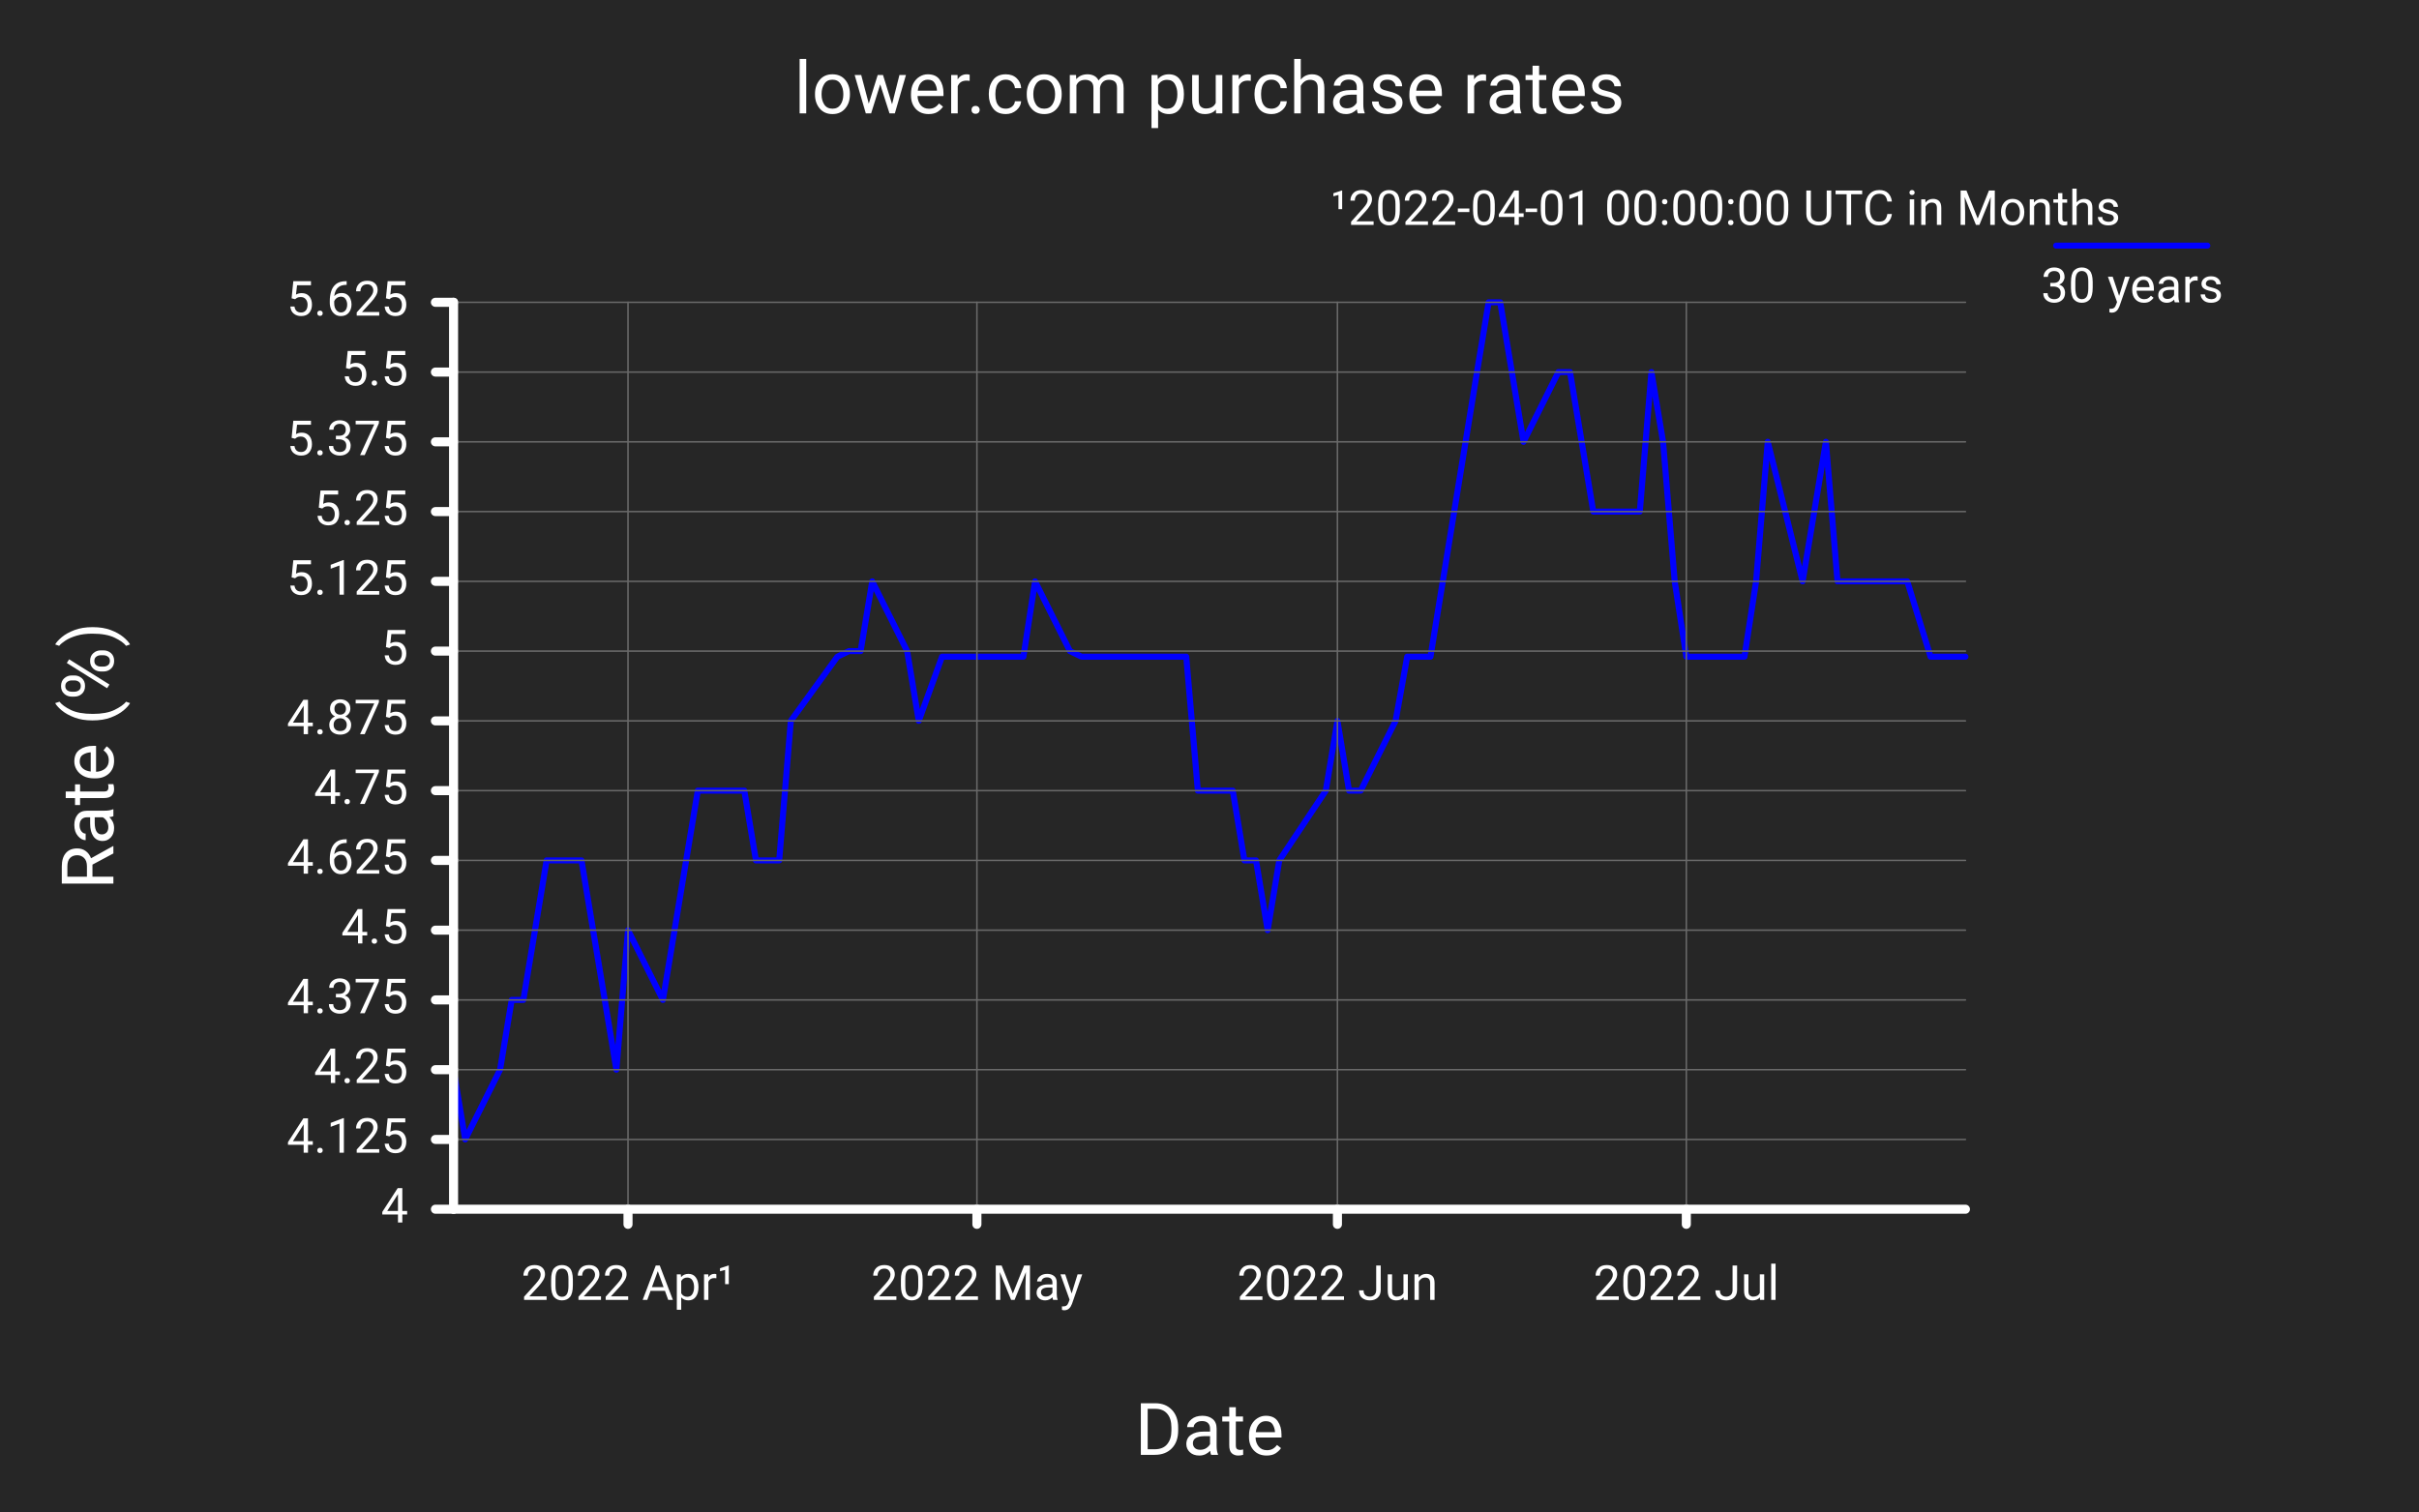
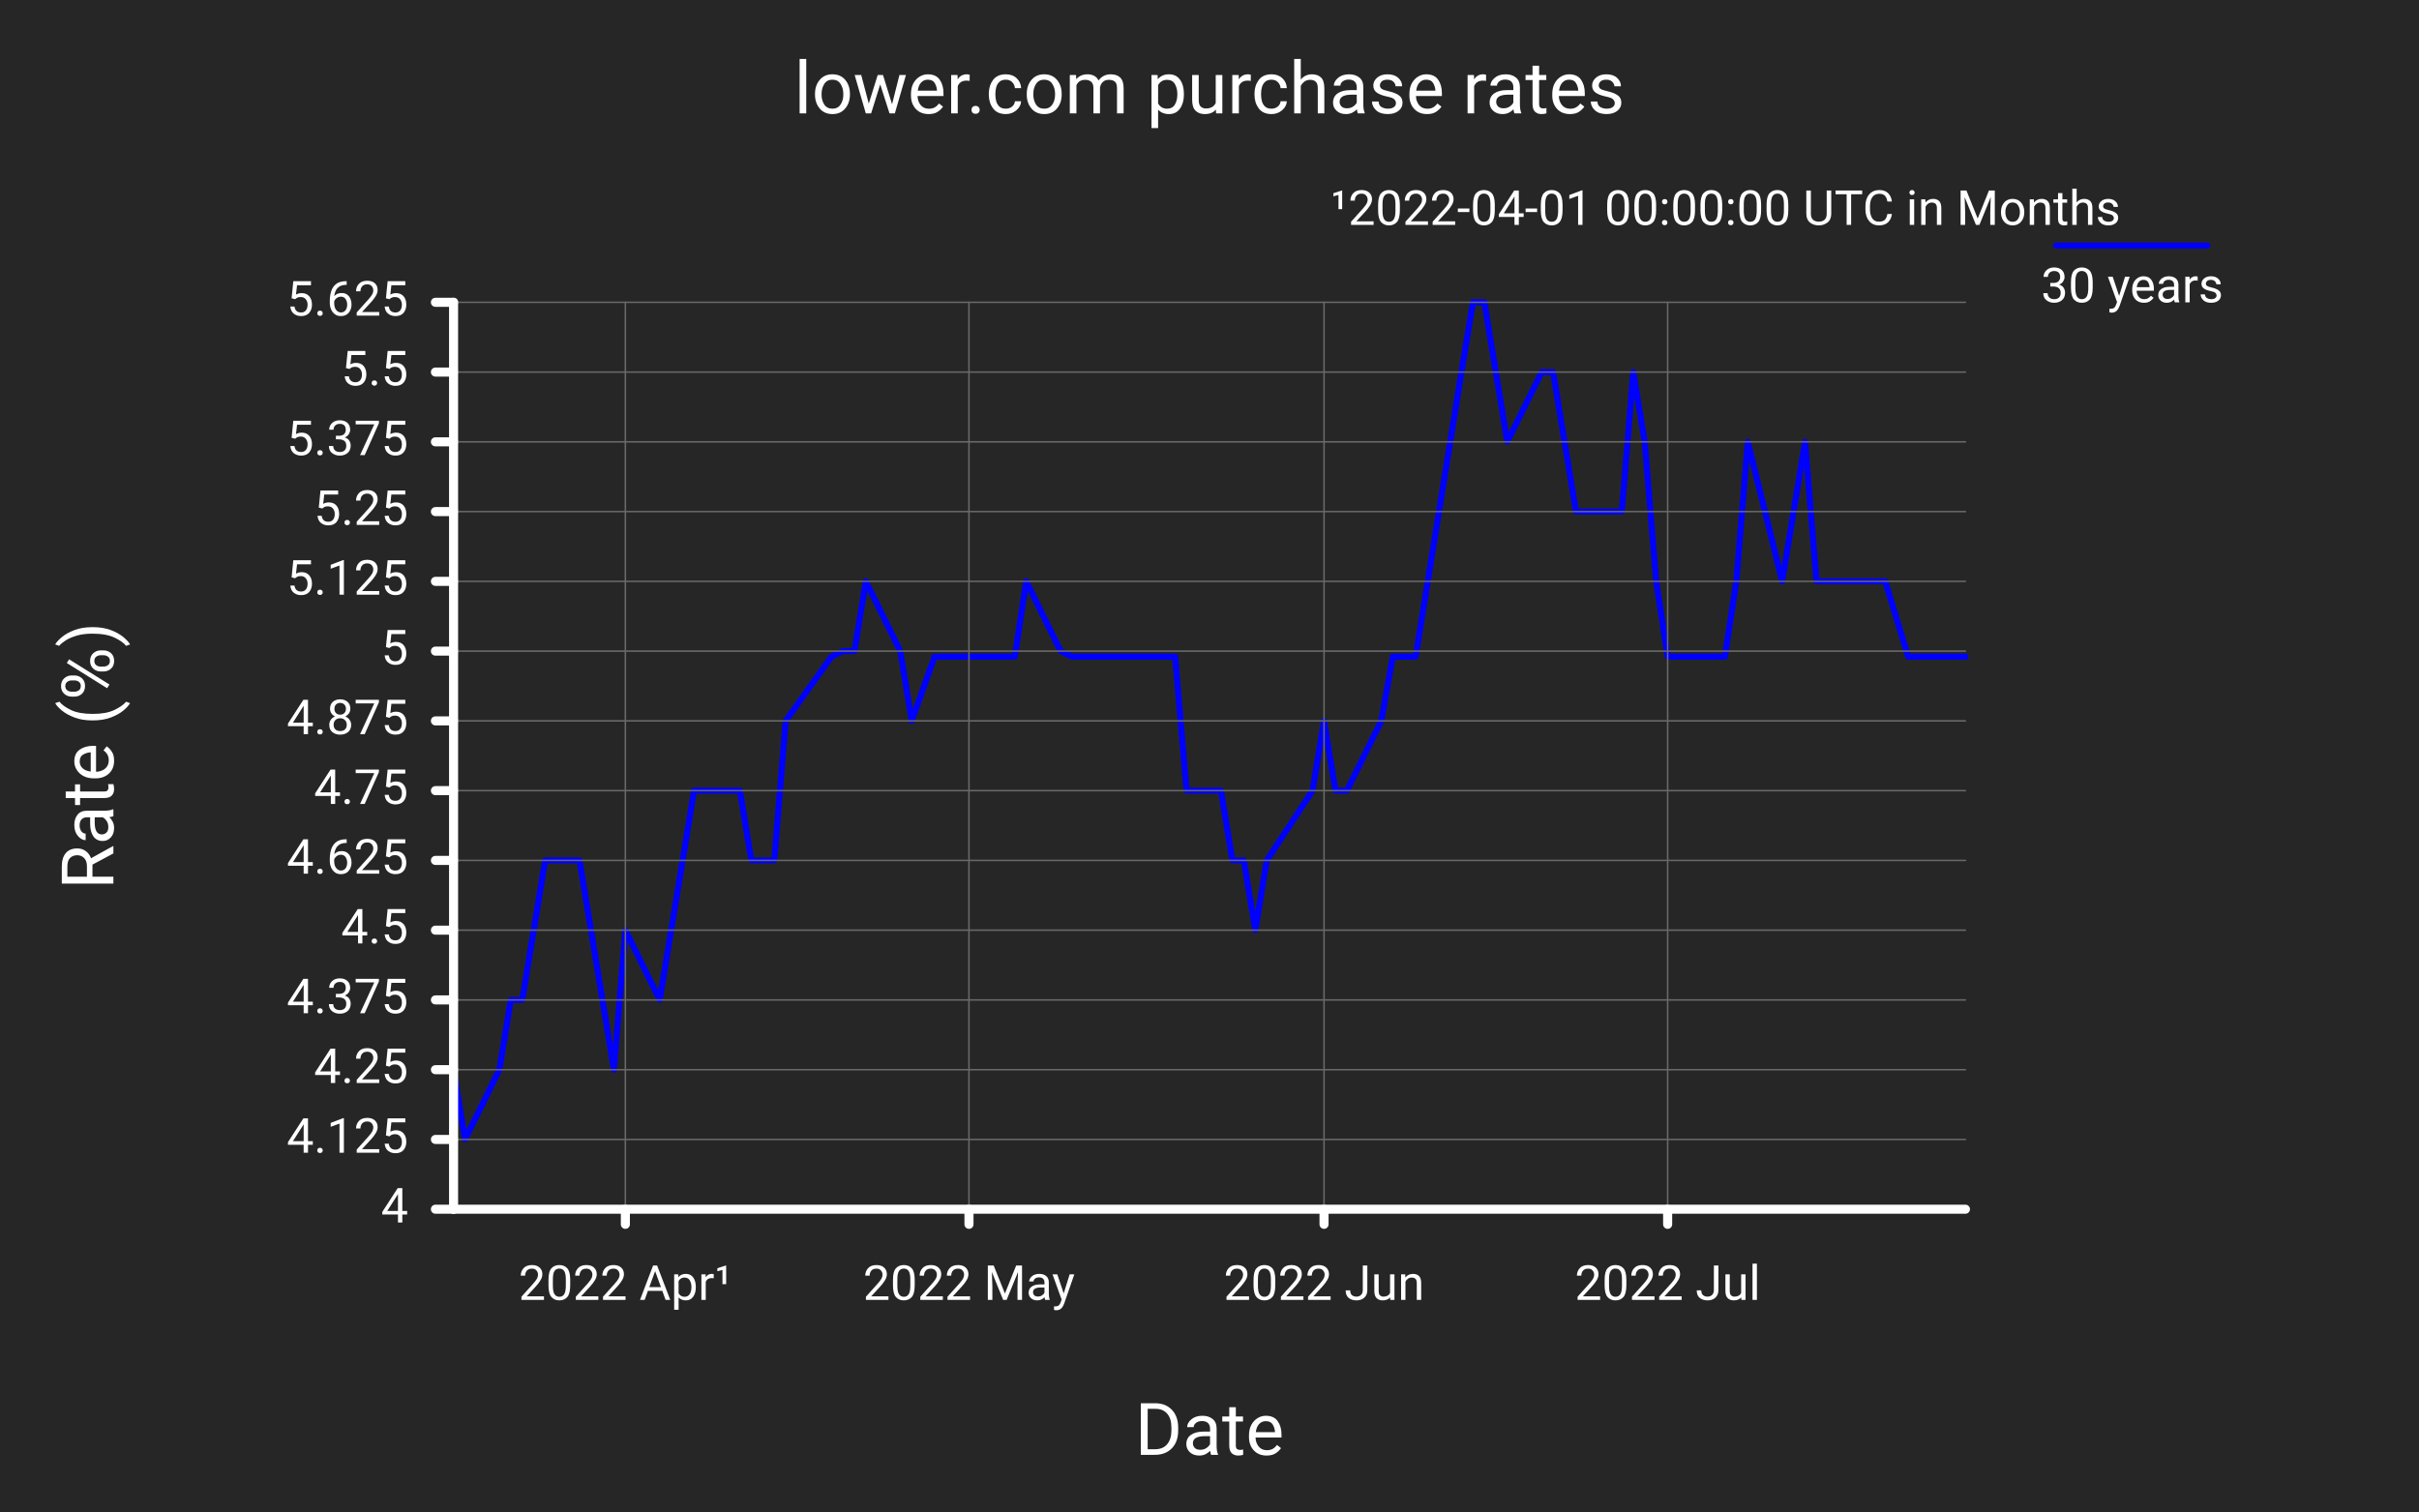
<svg xmlns="http://www.w3.org/2000/svg" class="poloto" width="800" height="500" viewBox="0 0 800 500">
  <style>.poloto{stroke-linecap:round;stroke-linejoin:round;font-family:Roboto,sans-serif;font-size:16px;}.poloto_background{fill:#262626;}.poloto_scatter{stroke-width:7}.poloto_tick_line{stroke:dimgray;stroke-width:0.5}.poloto_line{stroke-width:2}.poloto_text{fill: white;}.poloto_axis_lines{stroke: white;stroke-width:3;fill:none;stroke-dasharray:none}.poloto_title{font-size:24px;dominant-baseline:start;text-anchor:middle;}.poloto_xname{font-size:24px;dominant-baseline:start;text-anchor:middle;}.poloto_yname{font-size:24px;dominant-baseline:start;text-anchor:middle;}.poloto0stroke{stroke:blue;}.poloto1stroke{stroke:red;}.poloto2stroke{stroke:green;}.poloto3stroke{stroke:gold;}.poloto4stroke{stroke:aqua;}.poloto5stroke{stroke:lime;}.poloto6stroke{stroke:orange;}.poloto7stroke{stroke:chocolate;}.poloto0fill{fill:blue;}.poloto1fill{fill:red;}.poloto2fill{fill:green;}.poloto3fill{fill:gold;}.poloto4fill{fill:aqua;}.poloto5fill{fill:lime;}.poloto6fill{fill:orange;}.poloto7fill{fill:chocolate;}</style>
  <circle r="1e5" class="poloto_background" />
  <text class="poloto_text poloto_legend_text" x="675" y="100">30 years</text>
  <line class="poloto_line poloto_legend_icon poloto0stroke poloto0legend" stroke="black" x1="680" x2="730" y1="81.25" y2="81.25" />
-   <path class="poloto_line poloto0stroke" fill="none" stroke="black" d=" M 150.00 353.85 L 153.85 376.92 L 165.38 353.85 L 169.23 330.77 L 173.08 330.77 L 173.08 330.77 L 180.77 284.62 L 192.31 284.62 L 196.15 307.69 L 200.00 330.77 L 203.85 353.85 L 207.69 307.69 L 219.23 330.77 L 223.08 307.69 L 226.92 284.62 L 230.77 261.54 L 234.62 261.54 L 246.15 261.54 L 250.00 284.62 L 253.85 284.62 L 257.69 284.62 L 261.54 238.46 L 276.92 217.23 L 280.77 215.38 L 284.62 215.38 L 288.46 192.31 L 300.00 215.38 L 303.85 238.46 L 311.54 217.23 L 315.38 217.23 L 326.92 217.23 L 330.77 217.23 L 334.62 217.23 L 338.46 217.23 L 342.31 192.31 L 353.85 215.38 L 357.69 217.23 L 357.69 217.23 L 361.54 217.23 L 365.38 217.23 L 369.23 217.23 L 380.77 217.23 L 384.62 217.23 L 388.46 217.23 L 388.46 217.23 L 392.31 217.23 L 396.15 261.54 L 407.69 261.54 L 411.54 284.62 L 415.38 284.62 L 419.23 307.69 L 423.08 284.62 L 438.46 261.54 L 442.31 238.46 L 446.15 261.54 L 450.00 261.54 L 461.54 238.46 L 465.38 217.23 L 469.23 217.23 L 473.08 217.23 L 488.46 123.08 L 492.31 100.00 L 496.15 100.00 L 500.00 123.08 L 503.85 146.15 L 515.38 123.08 L 519.23 123.08 L 523.08 146.15 L 526.92 169.23 L 542.31 169.23 L 546.15 123.08 L 550.00 146.15 L 553.85 192.31 L 557.69 217.23 L 573.08 217.23 L 576.92 217.23 L 580.77 192.31 L 584.62 146.15 L 596.15 192.31 L 603.85 146.15 L 607.69 192.31 L 623.08 192.31 L 623.08 192.31 L 623.08 192.31 L 623.08 192.31 L 623.08 192.31 L 630.77 192.31 L 630.77 192.31 L 630.77 192.31 L 630.77 192.31 L 630.77 192.31 L 630.77 192.31 L 638.46 217.23 L 650.00 217.23" />
+   <path class="poloto_line poloto0stroke" fill="none" stroke="black" d=" M 150.00 353.85 L 153.79 376.92 L 165.15 353.85 L 168.94 330.77 L 172.73 330.77 L 172.73 330.77 L 180.30 284.62 L 191.67 284.62 L 195.45 307.69 L 199.24 330.77 L 203.03 353.85 L 206.82 307.69 L 218.18 330.77 L 221.97 307.69 L 225.76 284.62 L 229.55 261.54 L 233.33 261.54 L 244.70 261.54 L 248.48 284.62 L 252.27 284.62 L 256.06 284.62 L 259.85 238.46 L 275.00 217.23 L 278.79 215.38 L 282.58 215.38 L 286.36 192.31 L 297.73 215.38 L 301.52 238.46 L 309.09 217.23 L 312.88 217.23 L 324.24 217.23 L 328.03 217.23 L 331.82 217.23 L 335.61 217.23 L 339.39 192.31 L 350.76 215.38 L 354.55 217.23 L 354.55 217.23 L 358.33 217.23 L 362.12 217.23 L 365.91 217.23 L 377.27 217.23 L 381.06 217.23 L 384.85 217.23 L 384.85 217.23 L 388.64 217.23 L 392.42 261.54 L 403.79 261.54 L 407.58 284.62 L 411.36 284.62 L 415.15 307.69 L 418.94 284.62 L 434.09 261.54 L 437.88 238.46 L 441.67 261.54 L 445.45 261.54 L 456.82 238.46 L 460.61 217.23 L 464.39 217.23 L 468.18 217.23 L 483.33 123.08 L 487.12 100.00 L 490.91 100.00 L 494.70 123.08 L 498.48 146.15 L 509.85 123.08 L 513.64 123.08 L 517.42 146.15 L 521.21 169.23 L 536.36 169.23 L 540.15 123.08 L 543.94 146.15 L 547.73 192.31 L 551.52 217.23 L 566.67 217.23 L 570.45 217.23 L 574.24 192.31 L 578.03 146.15 L 589.39 192.31 L 596.97 146.15 L 600.76 192.31 L 615.91 192.31 L 615.91 192.31 L 615.91 192.31 L 615.91 192.31 L 615.91 192.31 L 623.48 192.31 L 623.48 192.31 L 623.48 192.31 L 623.48 192.31 L 623.48 192.31 L 623.48 192.31 L 631.06 217.23 L 642.42 217.23 L 650.00 217.23" />
  <text class="poloto_labels poloto_text poloto_title" x="400" y="37.5">lower.com purchase rates</text>
  <text class="poloto_labels poloto_text poloto_xname" x="400" y="481.25">Date</text>
  <text class="poloto_labels poloto_text poloto_yname" transform="rotate(-90,37.5,250)" x="37.5" y="250">Rate (%)</text>
  <text class="poloto_tick_labels poloto_text" dominant-baseline="middle" text-anchor="start" x="150" y="70" />
  <line class="poloto_axis_lines" stroke="black" x1="150" x2="144" y1="400" y2="400" />
  <line class="poloto_tick_line" stroke="black" x1="150" x2="650" y1="400" y2="400" />
  <text class="poloto_tick_labels poloto_text" dominant-baseline="middle" text-anchor="end" x="135" y="400">4</text>
  <line class="poloto_axis_lines" stroke="black" x1="150" x2="144" y1="376.923" y2="376.923" />
  <line class="poloto_tick_line" stroke="black" x1="150" x2="650" y1="376.923" y2="376.923" />
  <text class="poloto_tick_labels poloto_text" dominant-baseline="middle" text-anchor="end" x="135" y="376.923">4.125</text>
  <line class="poloto_axis_lines" stroke="black" x1="150" x2="144" y1="353.846" y2="353.846" />
  <line class="poloto_tick_line" stroke="black" x1="150" x2="650" y1="353.846" y2="353.846" />
  <text class="poloto_tick_labels poloto_text" dominant-baseline="middle" text-anchor="end" x="135" y="353.846">4.25</text>
  <line class="poloto_axis_lines" stroke="black" x1="150" x2="144" y1="330.769" y2="330.769" />
  <line class="poloto_tick_line" stroke="black" x1="150" x2="650" y1="330.769" y2="330.769" />
  <text class="poloto_tick_labels poloto_text" dominant-baseline="middle" text-anchor="end" x="135" y="330.769">4.375</text>
  <line class="poloto_axis_lines" stroke="black" x1="150" x2="144" y1="307.692" y2="307.692" />
  <line class="poloto_tick_line" stroke="black" x1="150" x2="650" y1="307.692" y2="307.692" />
  <text class="poloto_tick_labels poloto_text" dominant-baseline="middle" text-anchor="end" x="135" y="307.692">4.5</text>
  <line class="poloto_axis_lines" stroke="black" x1="150" x2="144" y1="284.615" y2="284.615" />
  <line class="poloto_tick_line" stroke="black" x1="150" x2="650" y1="284.615" y2="284.615" />
  <text class="poloto_tick_labels poloto_text" dominant-baseline="middle" text-anchor="end" x="135" y="284.615">4.625</text>
  <line class="poloto_axis_lines" stroke="black" x1="150" x2="144" y1="261.538" y2="261.538" />
  <line class="poloto_tick_line" stroke="black" x1="150" x2="650" y1="261.538" y2="261.538" />
  <text class="poloto_tick_labels poloto_text" dominant-baseline="middle" text-anchor="end" x="135" y="261.538">4.75</text>
  <line class="poloto_axis_lines" stroke="black" x1="150" x2="144" y1="238.462" y2="238.462" />
  <line class="poloto_tick_line" stroke="black" x1="150" x2="650" y1="238.462" y2="238.462" />
  <text class="poloto_tick_labels poloto_text" dominant-baseline="middle" text-anchor="end" x="135" y="238.462">4.875</text>
  <line class="poloto_axis_lines" stroke="black" x1="150" x2="144" y1="215.385" y2="215.385" />
  <line class="poloto_tick_line" stroke="black" x1="150" x2="650" y1="215.385" y2="215.385" />
  <text class="poloto_tick_labels poloto_text" dominant-baseline="middle" text-anchor="end" x="135" y="215.385">5</text>
  <line class="poloto_axis_lines" stroke="black" x1="150" x2="144" y1="192.308" y2="192.308" />
  <line class="poloto_tick_line" stroke="black" x1="150" x2="650" y1="192.308" y2="192.308" />
  <text class="poloto_tick_labels poloto_text" dominant-baseline="middle" text-anchor="end" x="135" y="192.308">5.125</text>
  <line class="poloto_axis_lines" stroke="black" x1="150" x2="144" y1="169.231" y2="169.231" />
  <line class="poloto_tick_line" stroke="black" x1="150" x2="650" y1="169.231" y2="169.231" />
  <text class="poloto_tick_labels poloto_text" dominant-baseline="middle" text-anchor="end" x="135" y="169.231">5.25</text>
  <line class="poloto_axis_lines" stroke="black" x1="150" x2="144" y1="146.154" y2="146.154" />
  <line class="poloto_tick_line" stroke="black" x1="150" x2="650" y1="146.154" y2="146.154" />
  <text class="poloto_tick_labels poloto_text" dominant-baseline="middle" text-anchor="end" x="135" y="146.154">5.375</text>
  <line class="poloto_axis_lines" stroke="black" x1="150" x2="144" y1="123.077" y2="123.077" />
  <line class="poloto_tick_line" stroke="black" x1="150" x2="650" y1="123.077" y2="123.077" />
  <text class="poloto_tick_labels poloto_text" dominant-baseline="middle" text-anchor="end" x="135" y="123.077">5.5</text>
  <line class="poloto_axis_lines" stroke="black" x1="150" x2="144" y1="100" y2="100" />
  <line class="poloto_tick_line" stroke="black" x1="150" x2="650" y1="100" y2="100" />
  <text class="poloto_tick_labels poloto_text" dominant-baseline="middle" text-anchor="end" x="135" y="100">5.625</text>
  <text class="poloto_tick_labels poloto_text" dominant-baseline="middle" text-anchor="start" x="440" y="70">¹2022-04-01 00:00:00 UTC in Months</text>
-   <line class="poloto_axis_lines" stroke="black" x1="207.692" x2="207.692" y1="400" y2="405" />
-   <line class="poloto_tick_line" stroke="black" x1="207.692" x2="207.692" y1="400" y2="100" />
-   <text class="poloto_tick_labels poloto_text" dominant-baseline="start" text-anchor="middle" x="207.692" y="430">2022 Apr¹</text>
-   <line class="poloto_axis_lines" stroke="black" x1="323.077" x2="323.077" y1="400" y2="405" />
-   <line class="poloto_tick_line" stroke="black" x1="323.077" x2="323.077" y1="400" y2="100" />
-   <text class="poloto_tick_labels poloto_text" dominant-baseline="start" text-anchor="middle" x="323.077" y="430">2022 May</text>
-   <line class="poloto_axis_lines" stroke="black" x1="442.308" x2="442.308" y1="400" y2="405" />
-   <line class="poloto_tick_line" stroke="black" x1="442.308" x2="442.308" y1="400" y2="100" />
-   <text class="poloto_tick_labels poloto_text" dominant-baseline="start" text-anchor="middle" x="442.308" y="430">2022 Jun</text>
-   <line class="poloto_axis_lines" stroke="black" x1="557.692" x2="557.692" y1="400" y2="405" />
-   <line class="poloto_tick_line" stroke="black" x1="557.692" x2="557.692" y1="400" y2="100" />
-   <text class="poloto_tick_labels poloto_text" dominant-baseline="start" text-anchor="middle" x="557.692" y="430">2022 Jul</text>
+   <line class="poloto_axis_lines" stroke="black" x1="206.818" x2="206.818" y1="400" y2="405" />
+   <line class="poloto_tick_line" stroke="black" x1="206.818" x2="206.818" y1="400" y2="100" />
+   <text class="poloto_tick_labels poloto_text" dominant-baseline="start" text-anchor="middle" x="206.818" y="430">2022 Apr¹</text>
+   <line class="poloto_axis_lines" stroke="black" x1="320.455" x2="320.455" y1="400" y2="405" />
+   <line class="poloto_tick_line" stroke="black" x1="320.455" x2="320.455" y1="400" y2="100" />
+   <text class="poloto_tick_labels poloto_text" dominant-baseline="start" text-anchor="middle" x="320.455" y="430">2022 May</text>
+   <line class="poloto_axis_lines" stroke="black" x1="437.879" x2="437.879" y1="400" y2="405" />
+   <line class="poloto_tick_line" stroke="black" x1="437.879" x2="437.879" y1="400" y2="100" />
+   <text class="poloto_tick_labels poloto_text" dominant-baseline="start" text-anchor="middle" x="437.879" y="430">2022 Jun</text>
+   <line class="poloto_axis_lines" stroke="black" x1="551.515" x2="551.515" y1="400" y2="405" />
+   <line class="poloto_tick_line" stroke="black" x1="551.515" x2="551.515" y1="400" y2="100" />
+   <text class="poloto_tick_labels poloto_text" dominant-baseline="start" text-anchor="middle" x="551.515" y="430">2022 Jul</text>
  <path stroke="black" fill="none" class="poloto_axis_lines" d=" M 150 400 L 650 400" />
  <path stroke="black" fill="none" class="poloto_axis_lines" d=" M 150 400 L 150 100" />
</svg>
